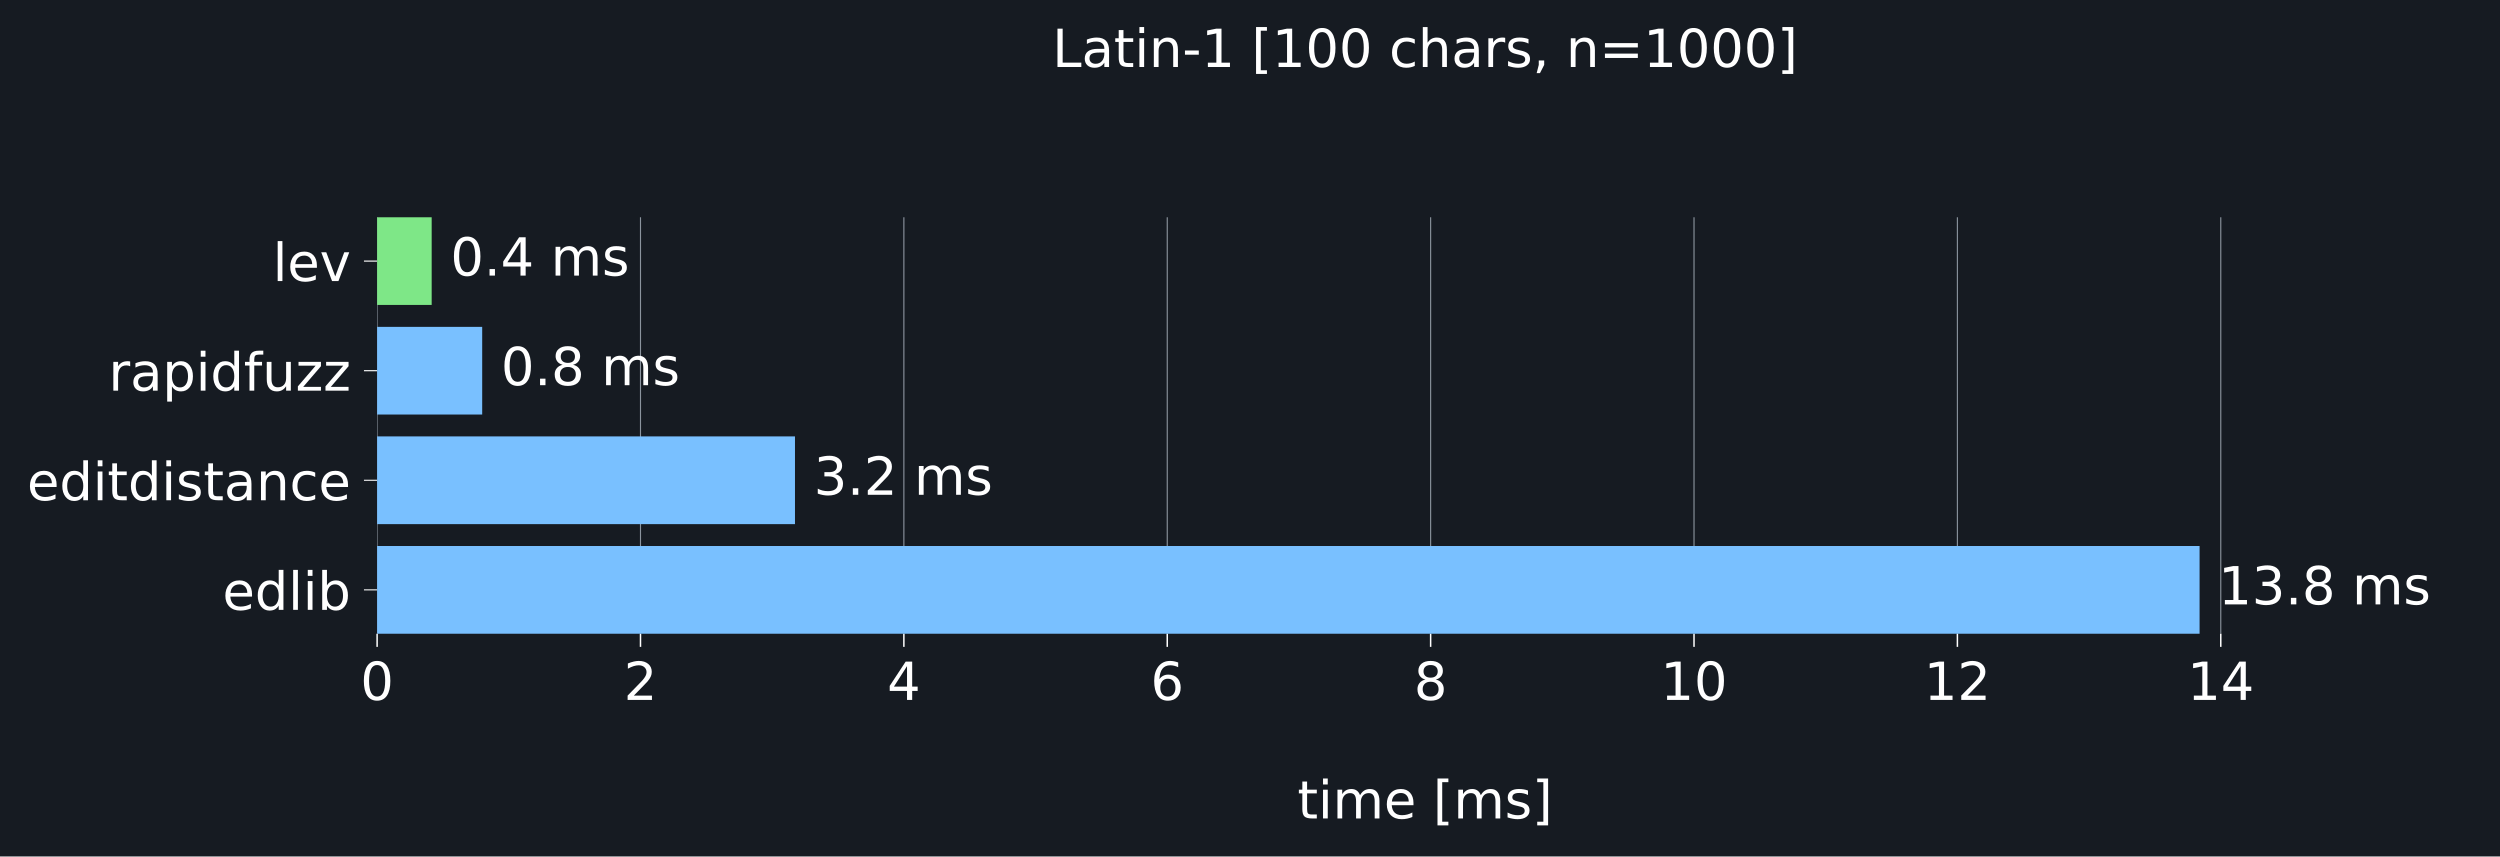
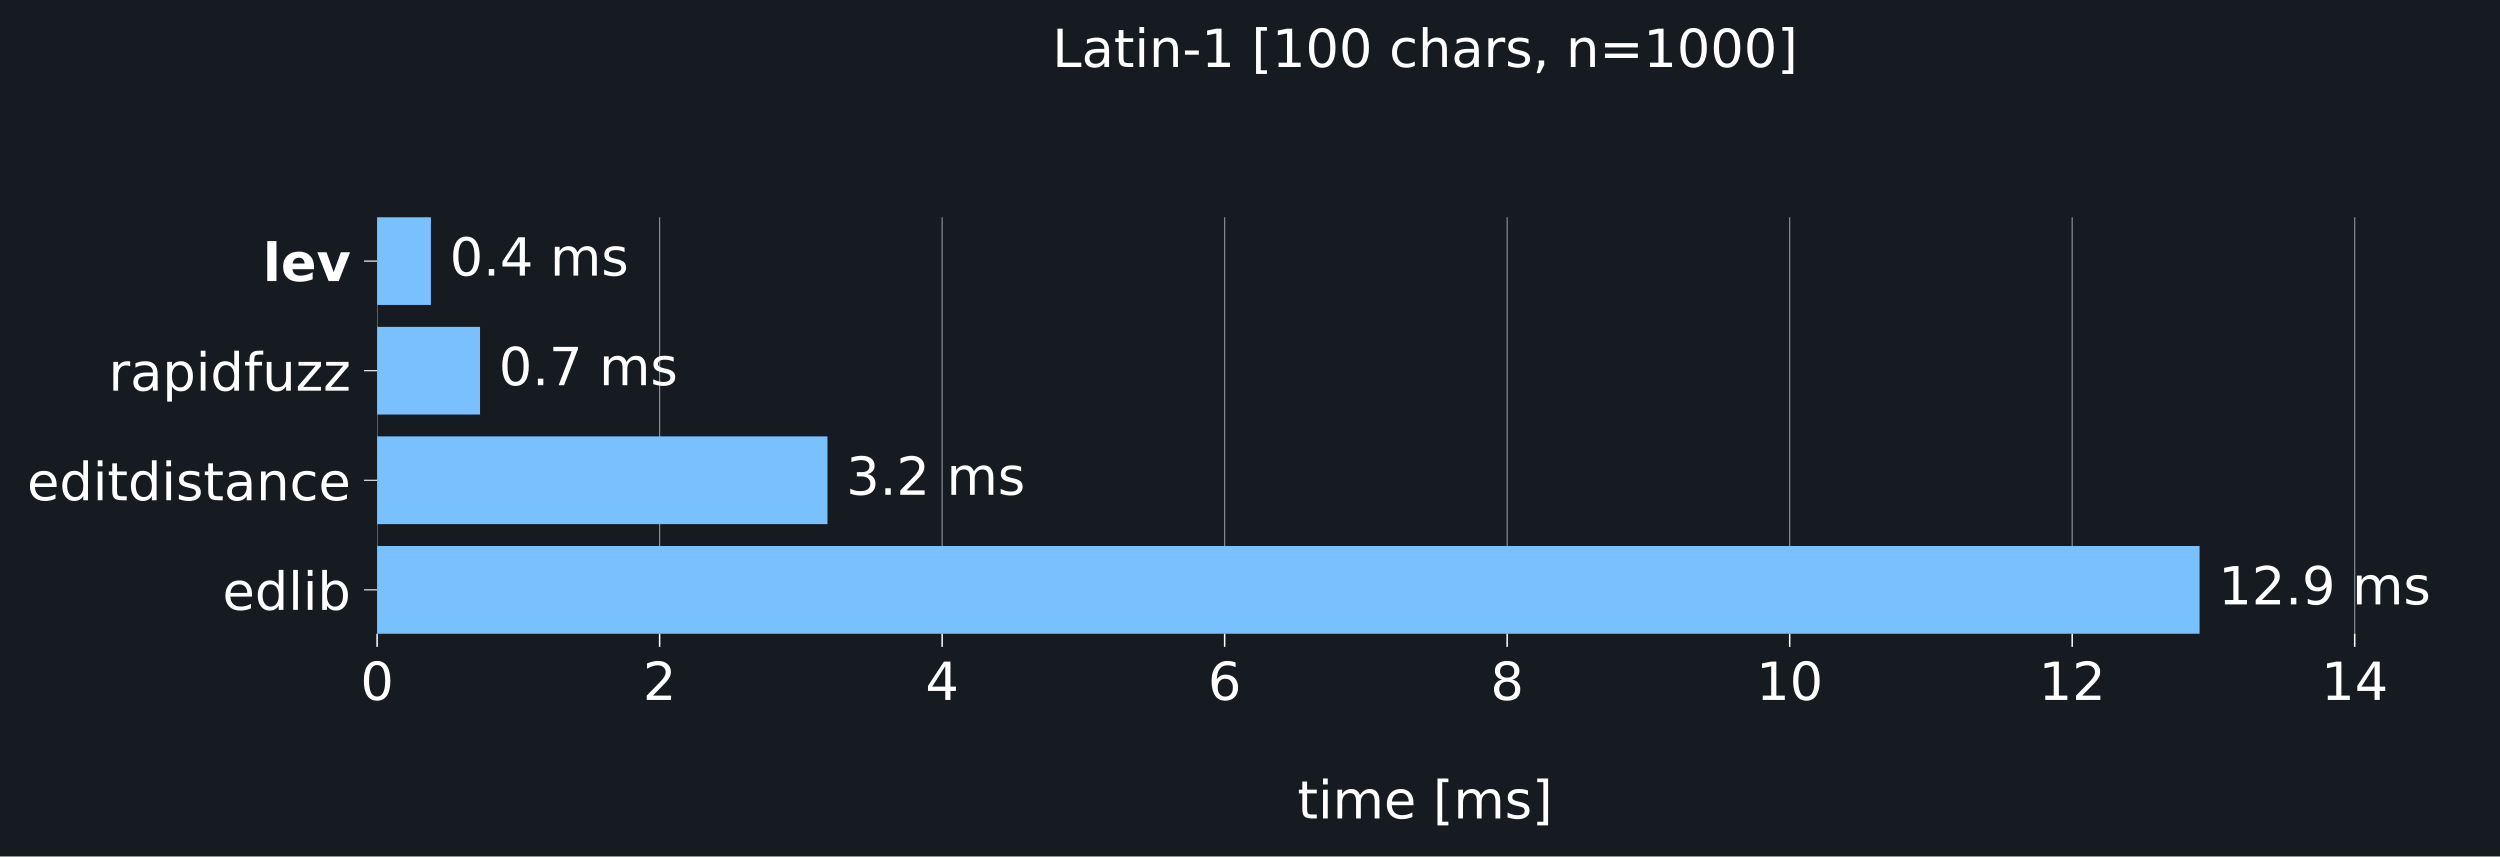
<svg xmlns="http://www.w3.org/2000/svg" xmlns:xlink="http://www.w3.org/1999/xlink" width="665.603pt" height="228.017pt" viewBox="0 0 665.603 228.017" version="1.1">
  <defs>
    <style type="text/css">*{stroke-linejoin: round; stroke-linecap: butt}</style>
  </defs>
  <g id="figure_1">
    <g id="patch_1">
      <path d="M 0 228.017 L 665.603 228.017 L 665.603 0 L 0 0 z " style="fill: #161b22" />
    </g>
    <g id="axes_1">
      <g id="patch_2">
        <path d="M 100.403 168.718 L 658.403 168.718 L 658.403 57.838 L 100.403 57.838 z " style="fill: #161b22" />
      </g>
      <g id="matplotlib.axis_1">
        <g id="xtick_1">
          <g id="line2d_1">
-             <path d="M 100.403 168.718 L 100.403 57.838 " clip-path="url(#p0ad738de52)" style="fill: none; stroke: #8b949e; stroke-width: 0.3; stroke-linecap: square" />
+             <path d="M 100.403 168.718 L 100.403 57.838 " clip-path="url(#pade854ccc3)" style="fill: none; stroke: #8b949e; stroke-width: 0.3; stroke-linecap: square" />
          </g>
          <g id="line2d_2">
            <defs>
-               <path id="m65cae8bba0" d="M 0 0 L 0 3.5 " style="stroke: #ffffff; stroke-width: 0.4" />
+               <path id="m2559ff6b00" d="M 0 0 L 0 3.5 " style="stroke: #ffffff; stroke-width: 0.4" />
            </defs>
            <g>
-               <use xlink:href="#m65cae8bba0" x="100.403" y="168.718" style="fill: #ffffff; stroke: #ffffff; stroke-width: 0.4" />
+               <use xlink:href="#m2559ff6b00" x="100.403" y="168.718" style="fill: #ffffff; stroke: #ffffff; stroke-width: 0.4" />
            </g>
          </g>
          <g id="text_1">
            <g style="fill: #ffffff" transform="translate(95.94906 186.3556) scale(0.14 -0.14)">
              <defs>
                <path id="DejaVuSans-30" d="M 2034 4250 Q 1547 4250 1301 3770 Q 1056 3291 1056 2328 Q 1056 1369 1301 889 Q 1547 409 2034 409 Q 2525 409 2770 889 Q 3016 1369 3016 2328 Q 3016 3291 2770 3770 Q 2525 4250 2034 4250 z M 2034 4750 Q 2819 4750 3233 4129 Q 3647 3509 3647 2328 Q 3647 1150 3233 529 Q 2819 -91 2034 -91 Q 1250 -91 836 529 Q 422 1150 422 2328 Q 422 3509 836 4129 Q 1250 4750 2034 4750 z " transform="scale(0.015625)" />
              </defs>
              <use xlink:href="#DejaVuSans-30" />
            </g>
          </g>
        </g>
        <g id="xtick_2">
          <g id="line2d_3">
-             <path d="M 170.525 168.718 L 170.525 57.838 " clip-path="url(#p0ad738de52)" style="fill: none; stroke: #8b949e; stroke-width: 0.3; stroke-linecap: square" />
+             <path d="M 175.619 168.718 L 175.619 57.838 " clip-path="url(#pade854ccc3)" style="fill: none; stroke: #8b949e; stroke-width: 0.3; stroke-linecap: square" />
          </g>
          <g id="line2d_4">
            <g>
-               <use xlink:href="#m65cae8bba0" x="170.525" y="168.718" style="fill: #ffffff; stroke: #ffffff; stroke-width: 0.4" />
+               <use xlink:href="#m2559ff6b00" x="175.619" y="168.718" style="fill: #ffffff; stroke: #ffffff; stroke-width: 0.4" />
            </g>
          </g>
          <g id="text_2">
-             <g style="fill: #ffffff" transform="translate(166.0716 186.3556) scale(0.14 -0.14)">
+             <g style="fill: #ffffff" transform="translate(171.1656 186.3556) scale(0.14 -0.14)">
              <defs>
                <path id="DejaVuSans-32" d="M 1228 531 L 3431 531 L 3431 0 L 469 0 L 469 531 Q 828 903 1448 1529 Q 2069 2156 2228 2338 Q 2531 2678 2651 2914 Q 2772 3150 2772 3378 Q 2772 3750 2511 3984 Q 2250 4219 1831 4219 Q 1534 4219 1204 4116 Q 875 4013 500 3803 L 500 4441 Q 881 4594 1212 4672 Q 1544 4750 1819 4750 Q 2544 4750 2975 4387 Q 3406 4025 3406 3419 Q 3406 3131 3298 2873 Q 3191 2616 2906 2266 Q 2828 2175 2409 1742 Q 1991 1309 1228 531 z " transform="scale(0.015625)" />
              </defs>
              <use xlink:href="#DejaVuSans-32" />
            </g>
          </g>
        </g>
        <g id="xtick_3">
          <g id="line2d_5">
-             <path d="M 240.648 168.718 L 240.648 57.838 " clip-path="url(#p0ad738de52)" style="fill: none; stroke: #8b949e; stroke-width: 0.3; stroke-linecap: square" />
+             <path d="M 250.836 168.718 L 250.836 57.838 " clip-path="url(#pade854ccc3)" style="fill: none; stroke: #8b949e; stroke-width: 0.3; stroke-linecap: square" />
          </g>
          <g id="line2d_6">
            <g>
-               <use xlink:href="#m65cae8bba0" x="240.648" y="168.718" style="fill: #ffffff; stroke: #ffffff; stroke-width: 0.4" />
+               <use xlink:href="#m2559ff6b00" x="250.836" y="168.718" style="fill: #ffffff; stroke: #ffffff; stroke-width: 0.4" />
            </g>
          </g>
          <g id="text_3">
-             <g style="fill: #ffffff" transform="translate(236.1942 186.3556) scale(0.14 -0.14)">
+             <g style="fill: #ffffff" transform="translate(246.3822 186.3556) scale(0.14 -0.14)">
              <defs>
                <path id="DejaVuSans-34" d="M 2419 4116 L 825 1625 L 2419 1625 L 2419 4116 z M 2253 4666 L 3047 4666 L 3047 1625 L 3713 1625 L 3713 1100 L 3047 1100 L 3047 0 L 2419 0 L 2419 1100 L 313 1100 L 313 1709 L 2253 4666 z " transform="scale(0.015625)" />
              </defs>
              <use xlink:href="#DejaVuSans-34" />
            </g>
          </g>
        </g>
        <g id="xtick_4">
          <g id="line2d_7">
-             <path d="M 310.77 168.718 L 310.77 57.838 " clip-path="url(#p0ad738de52)" style="fill: none; stroke: #8b949e; stroke-width: 0.3; stroke-linecap: square" />
+             <path d="M 326.053 168.718 L 326.053 57.838 " clip-path="url(#pade854ccc3)" style="fill: none; stroke: #8b949e; stroke-width: 0.3; stroke-linecap: square" />
          </g>
          <g id="line2d_8">
            <g>
-               <use xlink:href="#m65cae8bba0" x="310.77" y="168.718" style="fill: #ffffff; stroke: #ffffff; stroke-width: 0.4" />
+               <use xlink:href="#m2559ff6b00" x="326.053" y="168.718" style="fill: #ffffff; stroke: #ffffff; stroke-width: 0.4" />
            </g>
          </g>
          <g id="text_4">
-             <g style="fill: #ffffff" transform="translate(306.3167 186.3556) scale(0.14 -0.14)">
+             <g style="fill: #ffffff" transform="translate(321.5988 186.3556) scale(0.14 -0.14)">
              <defs>
                <path id="DejaVuSans-36" d="M 2113 2584 Q 1688 2584 1439 2293 Q 1191 2003 1191 1497 Q 1191 994 1439 701 Q 1688 409 2113 409 Q 2538 409 2786 701 Q 3034 994 3034 1497 Q 3034 2003 2786 2293 Q 2538 2584 2113 2584 z M 3366 4563 L 3366 3988 Q 3128 4100 2886 4159 Q 2644 4219 2406 4219 Q 1781 4219 1451 3797 Q 1122 3375 1075 2522 Q 1259 2794 1537 2939 Q 1816 3084 2150 3084 Q 2853 3084 3261 2657 Q 3669 2231 3669 1497 Q 3669 778 3244 343 Q 2819 -91 2113 -91 Q 1303 -91 875 529 Q 447 1150 447 2328 Q 447 3434 972 4092 Q 1497 4750 2381 4750 Q 2619 4750 2861 4703 Q 3103 4656 3366 4563 z " transform="scale(0.015625)" />
              </defs>
              <use xlink:href="#DejaVuSans-36" />
            </g>
          </g>
        </g>
        <g id="xtick_5">
          <g id="line2d_9">
-             <path d="M 380.893 168.718 L 380.893 57.838 " clip-path="url(#p0ad738de52)" style="fill: none; stroke: #8b949e; stroke-width: 0.3; stroke-linecap: square" />
+             <path d="M 401.269 168.718 L 401.269 57.838 " clip-path="url(#pade854ccc3)" style="fill: none; stroke: #8b949e; stroke-width: 0.3; stroke-linecap: square" />
          </g>
          <g id="line2d_10">
            <g>
-               <use xlink:href="#m65cae8bba0" x="380.893" y="168.718" style="fill: #ffffff; stroke: #ffffff; stroke-width: 0.4" />
+               <use xlink:href="#m2559ff6b00" x="401.269" y="168.718" style="fill: #ffffff; stroke: #ffffff; stroke-width: 0.4" />
            </g>
          </g>
          <g id="text_5">
-             <g style="fill: #ffffff" transform="translate(376.4393 186.3556) scale(0.14 -0.14)">
+             <g style="fill: #ffffff" transform="translate(396.8153 186.3556) scale(0.14 -0.14)">
              <defs>
                <path id="DejaVuSans-38" d="M 2034 2216 Q 1584 2216 1326 1975 Q 1069 1734 1069 1313 Q 1069 891 1326 650 Q 1584 409 2034 409 Q 2484 409 2743 651 Q 3003 894 3003 1313 Q 3003 1734 2745 1975 Q 2488 2216 2034 2216 z M 1403 2484 Q 997 2584 770 2862 Q 544 3141 544 3541 Q 544 4100 942 4425 Q 1341 4750 2034 4750 Q 2731 4750 3128 4425 Q 3525 4100 3525 3541 Q 3525 3141 3298 2862 Q 3072 2584 2669 2484 Q 3125 2378 3379 2068 Q 3634 1759 3634 1313 Q 3634 634 3220 271 Q 2806 -91 2034 -91 Q 1263 -91 848 271 Q 434 634 434 1313 Q 434 1759 690 2068 Q 947 2378 1403 2484 z M 1172 3481 Q 1172 3119 1398 2916 Q 1625 2713 2034 2713 Q 2441 2713 2670 2916 Q 2900 3119 2900 3481 Q 2900 3844 2670 4047 Q 2441 4250 2034 4250 Q 1625 4250 1398 4047 Q 1172 3844 1172 3481 z " transform="scale(0.015625)" />
              </defs>
              <use xlink:href="#DejaVuSans-38" />
            </g>
          </g>
        </g>
        <g id="xtick_6">
          <g id="line2d_11">
-             <path d="M 451.016 168.718 L 451.016 57.838 " clip-path="url(#p0ad738de52)" style="fill: none; stroke: #8b949e; stroke-width: 0.3; stroke-linecap: square" />
+             <path d="M 476.486 168.718 L 476.486 57.838 " clip-path="url(#pade854ccc3)" style="fill: none; stroke: #8b949e; stroke-width: 0.3; stroke-linecap: square" />
          </g>
          <g id="line2d_12">
            <g>
-               <use xlink:href="#m65cae8bba0" x="451.016" y="168.718" style="fill: #ffffff; stroke: #ffffff; stroke-width: 0.4" />
+               <use xlink:href="#m2559ff6b00" x="476.486" y="168.718" style="fill: #ffffff; stroke: #ffffff; stroke-width: 0.4" />
            </g>
          </g>
          <g id="text_6">
-             <g style="fill: #ffffff" transform="translate(442.1081 186.3556) scale(0.14 -0.14)">
+             <g style="fill: #ffffff" transform="translate(467.5782 186.3556) scale(0.14 -0.14)">
              <defs>
                <path id="DejaVuSans-31" d="M 794 531 L 1825 531 L 1825 4091 L 703 3866 L 703 4441 L 1819 4666 L 2450 4666 L 2450 531 L 3481 531 L 3481 0 L 794 0 L 794 531 z " transform="scale(0.015625)" />
              </defs>
              <use xlink:href="#DejaVuSans-31" />
              <use xlink:href="#DejaVuSans-30" transform="translate(63.62305 0)" />
            </g>
          </g>
        </g>
        <g id="xtick_7">
          <g id="line2d_13">
-             <path d="M 521.138 168.718 L 521.138 57.838 " clip-path="url(#p0ad738de52)" style="fill: none; stroke: #8b949e; stroke-width: 0.3; stroke-linecap: square" />
+             <path d="M 551.702 168.718 L 551.702 57.838 " clip-path="url(#pade854ccc3)" style="fill: none; stroke: #8b949e; stroke-width: 0.3; stroke-linecap: square" />
          </g>
          <g id="line2d_14">
            <g>
-               <use xlink:href="#m65cae8bba0" x="521.138" y="168.718" style="fill: #ffffff; stroke: #ffffff; stroke-width: 0.4" />
+               <use xlink:href="#m2559ff6b00" x="551.702" y="168.718" style="fill: #ffffff; stroke: #ffffff; stroke-width: 0.4" />
            </g>
          </g>
          <g id="text_7">
-             <g style="fill: #ffffff" transform="translate(512.2306 186.3556) scale(0.14 -0.14)">
+             <g style="fill: #ffffff" transform="translate(542.7947 186.3556) scale(0.14 -0.14)">
              <use xlink:href="#DejaVuSans-31" />
              <use xlink:href="#DejaVuSans-32" transform="translate(63.62305 0)" />
            </g>
          </g>
        </g>
        <g id="xtick_8">
          <g id="line2d_15">
-             <path d="M 591.261 168.718 L 591.261 57.838 " clip-path="url(#p0ad738de52)" style="fill: none; stroke: #8b949e; stroke-width: 0.3; stroke-linecap: square" />
+             <path d="M 626.919 168.718 L 626.919 57.838 " clip-path="url(#pade854ccc3)" style="fill: none; stroke: #8b949e; stroke-width: 0.3; stroke-linecap: square" />
          </g>
          <g id="line2d_16">
            <g>
-               <use xlink:href="#m65cae8bba0" x="591.261" y="168.718" style="fill: #ffffff; stroke: #ffffff; stroke-width: 0.4" />
+               <use xlink:href="#m2559ff6b00" x="626.919" y="168.718" style="fill: #ffffff; stroke: #ffffff; stroke-width: 0.4" />
            </g>
          </g>
          <g id="text_8">
-             <g style="fill: #ffffff" transform="translate(582.3532 186.3556) scale(0.14 -0.14)">
+             <g style="fill: #ffffff" transform="translate(618.0113 186.3556) scale(0.14 -0.14)">
              <use xlink:href="#DejaVuSans-31" />
              <use xlink:href="#DejaVuSans-34" transform="translate(63.62305 0)" />
            </g>
          </g>
        </g>
        <g id="text_9">
          <g style="fill: #ffffff" transform="translate(345.4364 217.905) scale(0.14 -0.14)">
            <defs>
              <path id="DejaVuSans-74" d="M 1172 4494 L 1172 3500 L 2356 3500 L 2356 3053 L 1172 3053 L 1172 1153 Q 1172 725 1289 603 Q 1406 481 1766 481 L 2356 481 L 2356 0 L 1766 0 Q 1100 0 847 248 Q 594 497 594 1153 L 594 3053 L 172 3053 L 172 3500 L 594 3500 L 594 4494 L 1172 4494 z " transform="scale(0.015625)" />
              <path id="DejaVuSans-69" d="M 603 3500 L 1178 3500 L 1178 0 L 603 0 L 603 3500 z M 603 4863 L 1178 4863 L 1178 4134 L 603 4134 L 603 4863 z " transform="scale(0.015625)" />
              <path id="DejaVuSans-6d" d="M 3328 2828 Q 3544 3216 3844 3400 Q 4144 3584 4550 3584 Q 5097 3584 5394 3201 Q 5691 2819 5691 2113 L 5691 0 L 5113 0 L 5113 2094 Q 5113 2597 4934 2840 Q 4756 3084 4391 3084 Q 3944 3084 3684 2787 Q 3425 2491 3425 1978 L 3425 0 L 2847 0 L 2847 2094 Q 2847 2600 2669 2842 Q 2491 3084 2119 3084 Q 1678 3084 1418 2786 Q 1159 2488 1159 1978 L 1159 0 L 581 0 L 581 3500 L 1159 3500 L 1159 2956 Q 1356 3278 1631 3431 Q 1906 3584 2284 3584 Q 2666 3584 2933 3390 Q 3200 3197 3328 2828 z " transform="scale(0.015625)" />
              <path id="DejaVuSans-65" d="M 3597 1894 L 3597 1613 L 953 1613 Q 991 1019 1311 708 Q 1631 397 2203 397 Q 2534 397 2845 478 Q 3156 559 3463 722 L 3463 178 Q 3153 47 2828 -22 Q 2503 -91 2169 -91 Q 1331 -91 842 396 Q 353 884 353 1716 Q 353 2575 817 3079 Q 1281 3584 2069 3584 Q 2775 3584 3186 3129 Q 3597 2675 3597 1894 z M 3022 2063 Q 3016 2534 2758 2815 Q 2500 3097 2075 3097 Q 1594 3097 1305 2825 Q 1016 2553 972 2059 L 3022 2063 z " transform="scale(0.015625)" />
              <path id="DejaVuSans-20" transform="scale(0.015625)" />
              <path id="DejaVuSans-5b" d="M 550 4863 L 1875 4863 L 1875 4416 L 1125 4416 L 1125 -397 L 1875 -397 L 1875 -844 L 550 -844 L 550 4863 z " transform="scale(0.015625)" />
              <path id="DejaVuSans-73" d="M 2834 3397 L 2834 2853 Q 2591 2978 2328 3040 Q 2066 3103 1784 3103 Q 1356 3103 1142 2972 Q 928 2841 928 2578 Q 928 2378 1081 2264 Q 1234 2150 1697 2047 L 1894 2003 Q 2506 1872 2764 1633 Q 3022 1394 3022 966 Q 3022 478 2636 193 Q 2250 -91 1575 -91 Q 1294 -91 989 -36 Q 684 19 347 128 L 347 722 Q 666 556 975 473 Q 1284 391 1588 391 Q 1994 391 2212 530 Q 2431 669 2431 922 Q 2431 1156 2273 1281 Q 2116 1406 1581 1522 L 1381 1569 Q 847 1681 609 1914 Q 372 2147 372 2553 Q 372 3047 722 3315 Q 1072 3584 1716 3584 Q 2034 3584 2315 3537 Q 2597 3491 2834 3397 z " transform="scale(0.015625)" />
              <path id="DejaVuSans-5d" d="M 1947 4863 L 1947 -844 L 622 -844 L 622 -397 L 1369 -397 L 1369 4416 L 622 4416 L 622 4863 L 1947 4863 z " transform="scale(0.015625)" />
            </defs>
            <use xlink:href="#DejaVuSans-74" />
            <use xlink:href="#DejaVuSans-69" transform="translate(39.20898 0)" />
            <use xlink:href="#DejaVuSans-6d" transform="translate(66.99219 0)" />
            <use xlink:href="#DejaVuSans-65" transform="translate(164.4043 0)" />
            <use xlink:href="#DejaVuSans-20" transform="translate(225.9277 0)" />
            <use xlink:href="#DejaVuSans-5b" transform="translate(257.7148 0)" />
            <use xlink:href="#DejaVuSans-6d" transform="translate(296.7285 0)" />
            <use xlink:href="#DejaVuSans-73" transform="translate(394.1406 0)" />
            <use xlink:href="#DejaVuSans-5d" transform="translate(446.2402 0)" />
          </g>
        </g>
      </g>
      <g id="matplotlib.axis_2">
        <g id="ytick_1">
          <g id="line2d_17">
            <defs>
-               <path id="m9c69e8c4ce" d="M 0 0 L -3.5 0 " style="stroke: #ffffff; stroke-width: 0.3" />
+               <path id="mf259ffebe1" d="M 0 0 L -3.5 0 " style="stroke: #ffffff; stroke-width: 0.3" />
            </defs>
            <g>
-               <use xlink:href="#m9c69e8c4ce" x="100.403" y="157.046" style="fill: #ffffff; stroke: #ffffff; stroke-width: 0.3" />
+               <use xlink:href="#mf259ffebe1" x="100.403" y="157.046" style="fill: #ffffff; stroke: #ffffff; stroke-width: 0.3" />
            </g>
          </g>
          <g id="text_10">
            <g style="fill: #ffffff" transform="translate(59.23406 162.3651) scale(0.14 -0.14)">
              <defs>
                <path id="DejaVuSans-64" d="M 2906 2969 L 2906 4863 L 3481 4863 L 3481 0 L 2906 0 L 2906 525 Q 2725 213 2448 61 Q 2172 -91 1784 -91 Q 1150 -91 751 415 Q 353 922 353 1747 Q 353 2572 751 3078 Q 1150 3584 1784 3584 Q 2172 3584 2448 3432 Q 2725 3281 2906 2969 z M 947 1747 Q 947 1113 1208 752 Q 1469 391 1925 391 Q 2381 391 2643 752 Q 2906 1113 2906 1747 Q 2906 2381 2643 2742 Q 2381 3103 1925 3103 Q 1469 3103 1208 2742 Q 947 2381 947 1747 z " transform="scale(0.015625)" />
                <path id="DejaVuSans-6c" d="M 603 4863 L 1178 4863 L 1178 0 L 603 0 L 603 4863 z " transform="scale(0.015625)" />
                <path id="DejaVuSans-62" d="M 3116 1747 Q 3116 2381 2855 2742 Q 2594 3103 2138 3103 Q 1681 3103 1420 2742 Q 1159 2381 1159 1747 Q 1159 1113 1420 752 Q 1681 391 2138 391 Q 2594 391 2855 752 Q 3116 1113 3116 1747 z M 1159 2969 Q 1341 3281 1617 3432 Q 1894 3584 2278 3584 Q 2916 3584 3314 3078 Q 3713 2572 3713 1747 Q 3713 922 3314 415 Q 2916 -91 2278 -91 Q 1894 -91 1617 61 Q 1341 213 1159 525 L 1159 0 L 581 0 L 581 4863 L 1159 4863 L 1159 2969 z " transform="scale(0.015625)" />
              </defs>
              <use xlink:href="#DejaVuSans-65" />
              <use xlink:href="#DejaVuSans-64" transform="translate(61.52344 0)" />
              <use xlink:href="#DejaVuSans-6c" transform="translate(125 0)" />
              <use xlink:href="#DejaVuSans-69" transform="translate(152.7832 0)" />
              <use xlink:href="#DejaVuSans-62" transform="translate(180.5664 0)" />
            </g>
          </g>
        </g>
        <g id="ytick_2">
          <g id="line2d_18">
            <g>
-               <use xlink:href="#m9c69e8c4ce" x="100.403" y="127.867" style="fill: #ffffff; stroke: #ffffff; stroke-width: 0.3" />
+               <use xlink:href="#mf259ffebe1" x="100.403" y="127.867" style="fill: #ffffff; stroke: #ffffff; stroke-width: 0.3" />
            </g>
          </g>
          <g id="text_11">
            <g style="fill: #ffffff" transform="translate(7.2 133.1862) scale(0.14 -0.14)">
              <defs>
                <path id="DejaVuSans-61" d="M 2194 1759 Q 1497 1759 1228 1600 Q 959 1441 959 1056 Q 959 750 1161 570 Q 1363 391 1709 391 Q 2188 391 2477 730 Q 2766 1069 2766 1631 L 2766 1759 L 2194 1759 z M 3341 1997 L 3341 0 L 2766 0 L 2766 531 Q 2569 213 2275 61 Q 1981 -91 1556 -91 Q 1019 -91 701 211 Q 384 513 384 1019 Q 384 1609 779 1909 Q 1175 2209 1959 2209 L 2766 2209 L 2766 2266 Q 2766 2663 2505 2880 Q 2244 3097 1772 3097 Q 1472 3097 1187 3025 Q 903 2953 641 2809 L 641 3341 Q 956 3463 1253 3523 Q 1550 3584 1831 3584 Q 2591 3584 2966 3190 Q 3341 2797 3341 1997 z " transform="scale(0.015625)" />
                <path id="DejaVuSans-6e" d="M 3513 2113 L 3513 0 L 2938 0 L 2938 2094 Q 2938 2591 2744 2837 Q 2550 3084 2163 3084 Q 1697 3084 1428 2787 Q 1159 2491 1159 1978 L 1159 0 L 581 0 L 581 3500 L 1159 3500 L 1159 2956 Q 1366 3272 1645 3428 Q 1925 3584 2291 3584 Q 2894 3584 3203 3211 Q 3513 2838 3513 2113 z " transform="scale(0.015625)" />
                <path id="DejaVuSans-63" d="M 3122 3366 L 3122 2828 Q 2878 2963 2633 3030 Q 2388 3097 2138 3097 Q 1578 3097 1268 2742 Q 959 2388 959 1747 Q 959 1106 1268 751 Q 1578 397 2138 397 Q 2388 397 2633 464 Q 2878 531 3122 666 L 3122 134 Q 2881 22 2623 -34 Q 2366 -91 2075 -91 Q 1284 -91 818 406 Q 353 903 353 1747 Q 353 2603 823 3093 Q 1294 3584 2113 3584 Q 2378 3584 2631 3529 Q 2884 3475 3122 3366 z " transform="scale(0.015625)" />
              </defs>
              <use xlink:href="#DejaVuSans-65" />
              <use xlink:href="#DejaVuSans-64" transform="translate(61.52344 0)" />
              <use xlink:href="#DejaVuSans-69" transform="translate(125 0)" />
              <use xlink:href="#DejaVuSans-74" transform="translate(152.7832 0)" />
              <use xlink:href="#DejaVuSans-64" transform="translate(191.9922 0)" />
              <use xlink:href="#DejaVuSans-69" transform="translate(255.4688 0)" />
              <use xlink:href="#DejaVuSans-73" transform="translate(283.252 0)" />
              <use xlink:href="#DejaVuSans-74" transform="translate(335.3516 0)" />
              <use xlink:href="#DejaVuSans-61" transform="translate(374.5605 0)" />
              <use xlink:href="#DejaVuSans-6e" transform="translate(435.8398 0)" />
              <use xlink:href="#DejaVuSans-63" transform="translate(499.2188 0)" />
              <use xlink:href="#DejaVuSans-65" transform="translate(554.1992 0)" />
            </g>
          </g>
        </g>
        <g id="ytick_3">
          <g id="line2d_19">
            <g>
-               <use xlink:href="#m9c69e8c4ce" x="100.403" y="98.688" style="fill: #ffffff; stroke: #ffffff; stroke-width: 0.3" />
+               <use xlink:href="#mf259ffebe1" x="100.403" y="98.688" style="fill: #ffffff; stroke: #ffffff; stroke-width: 0.3" />
            </g>
          </g>
          <g id="text_12">
            <g style="fill: #ffffff" transform="translate(28.90656 104.0072) scale(0.14 -0.14)">
              <defs>
                <path id="DejaVuSans-72" d="M 2631 2963 Q 2534 3019 2420 3045 Q 2306 3072 2169 3072 Q 1681 3072 1420 2755 Q 1159 2438 1159 1844 L 1159 0 L 581 0 L 581 3500 L 1159 3500 L 1159 2956 Q 1341 3275 1631 3429 Q 1922 3584 2338 3584 Q 2397 3584 2469 3576 Q 2541 3569 2628 3553 L 2631 2963 z " transform="scale(0.015625)" />
                <path id="DejaVuSans-70" d="M 1159 525 L 1159 -1331 L 581 -1331 L 581 3500 L 1159 3500 L 1159 2969 Q 1341 3281 1617 3432 Q 1894 3584 2278 3584 Q 2916 3584 3314 3078 Q 3713 2572 3713 1747 Q 3713 922 3314 415 Q 2916 -91 2278 -91 Q 1894 -91 1617 61 Q 1341 213 1159 525 z M 3116 1747 Q 3116 2381 2855 2742 Q 2594 3103 2138 3103 Q 1681 3103 1420 2742 Q 1159 2381 1159 1747 Q 1159 1113 1420 752 Q 1681 391 2138 391 Q 2594 391 2855 752 Q 3116 1113 3116 1747 z " transform="scale(0.015625)" />
                <path id="DejaVuSans-66" d="M 2375 4863 L 2375 4384 L 1825 4384 Q 1516 4384 1395 4259 Q 1275 4134 1275 3809 L 1275 3500 L 2222 3500 L 2222 3053 L 1275 3053 L 1275 0 L 697 0 L 697 3053 L 147 3053 L 147 3500 L 697 3500 L 697 3744 Q 697 4328 969 4595 Q 1241 4863 1831 4863 L 2375 4863 z " transform="scale(0.015625)" />
                <path id="DejaVuSans-75" d="M 544 1381 L 544 3500 L 1119 3500 L 1119 1403 Q 1119 906 1312 657 Q 1506 409 1894 409 Q 2359 409 2629 706 Q 2900 1003 2900 1516 L 2900 3500 L 3475 3500 L 3475 0 L 2900 0 L 2900 538 Q 2691 219 2414 64 Q 2138 -91 1772 -91 Q 1169 -91 856 284 Q 544 659 544 1381 z M 1991 3584 L 1991 3584 z " transform="scale(0.015625)" />
                <path id="DejaVuSans-7a" d="M 353 3500 L 3084 3500 L 3084 2975 L 922 459 L 3084 459 L 3084 0 L 275 0 L 275 525 L 2438 3041 L 353 3041 L 353 3500 z " transform="scale(0.015625)" />
              </defs>
              <use xlink:href="#DejaVuSans-72" />
              <use xlink:href="#DejaVuSans-61" transform="translate(41.11328 0)" />
              <use xlink:href="#DejaVuSans-70" transform="translate(102.3926 0)" />
              <use xlink:href="#DejaVuSans-69" transform="translate(165.8691 0)" />
              <use xlink:href="#DejaVuSans-64" transform="translate(193.6523 0)" />
              <use xlink:href="#DejaVuSans-66" transform="translate(257.1289 0)" />
              <use xlink:href="#DejaVuSans-75" transform="translate(292.334 0)" />
              <use xlink:href="#DejaVuSans-7a" transform="translate(355.7129 0)" />
              <use xlink:href="#DejaVuSans-7a" transform="translate(408.2031 0)" />
            </g>
          </g>
        </g>
        <g id="ytick_4">
          <g id="line2d_20">
            <g>
-               <use xlink:href="#m9c69e8c4ce" x="100.403" y="69.509" style="fill: #ffffff; stroke: #ffffff; stroke-width: 0.3" />
+               <use xlink:href="#mf259ffebe1" x="100.403" y="69.509" style="fill: #ffffff; stroke: #ffffff; stroke-width: 0.3" />
            </g>
          </g>
          <g id="text_13">
-             <g style="fill: #ffffff" transform="translate(72.61281 74.8283) scale(0.14 -0.14)">
-               <defs>
-                 <path id="DejaVuSans-76" d="M 191 3500 L 800 3500 L 1894 563 L 2988 3500 L 3597 3500 L 2284 0 L 1503 0 L 191 3500 z " transform="scale(0.015625)" />
-               </defs>
-               <use xlink:href="#DejaVuSans-6c" />
-               <use xlink:href="#DejaVuSans-65" transform="translate(27.7832 0)" />
-               <use xlink:href="#DejaVuSans-76" transform="translate(89.30664 0)" />
+             <g style="fill: #ffffff" transform="translate(69.98125 74.8283) scale(0.14 -0.14)">
+               <defs>
+                 <path id="DejaVuSans-Bold-6c" d="M 538 4863 L 1656 4863 L 1656 0 L 538 0 L 538 4863 z " transform="scale(0.015625)" />
+                 <path id="DejaVuSans-Bold-65" d="M 4031 1759 L 4031 1441 L 1416 1441 Q 1456 1047 1700 850 Q 1944 653 2381 653 Q 2734 653 3104 758 Q 3475 863 3866 1075 L 3866 213 Q 3469 63 3072 -14 Q 2675 -91 2278 -91 Q 1328 -91 801 392 Q 275 875 275 1747 Q 275 2603 792 3093 Q 1309 3584 2216 3584 Q 3041 3584 3536 3087 Q 4031 2591 4031 1759 z M 2881 2131 Q 2881 2450 2695 2645 Q 2509 2841 2209 2841 Q 1884 2841 1681 2658 Q 1478 2475 1428 2131 L 2881 2131 z " transform="scale(0.015625)" />
+                 <path id="DejaVuSans-Bold-76" d="M 97 3500 L 1216 3500 L 2088 1081 L 2956 3500 L 4078 3500 L 2700 0 L 1472 0 L 97 3500 z " transform="scale(0.015625)" />
+               </defs>
+               <use xlink:href="#DejaVuSans-Bold-6c" />
+               <use xlink:href="#DejaVuSans-Bold-65" transform="translate(34.27734 0)" />
+               <use xlink:href="#DejaVuSans-Bold-76" transform="translate(102.0996 0)" />
            </g>
          </g>
        </g>
      </g>
      <g id="patch_3">
-         <path d="M 100.403 168.718 L 585.62 168.718 L 585.62 145.375 L 100.403 145.375 z " clip-path="url(#p0ad738de52)" style="fill: #79c0ff" />
+         <path d="M 100.403 168.718 L 585.62 168.718 L 585.62 145.375 L 100.403 145.375 z " clip-path="url(#pade854ccc3)" style="fill: #79c0ff" />
      </g>
      <g id="patch_4">
-         <path d="M 100.403 139.539 L 211.658 139.539 L 211.658 116.196 L 100.403 116.196 z " clip-path="url(#p0ad738de52)" style="fill: #79c0ff" />
+         <path d="M 100.403 139.539 L 220.306 139.539 L 220.306 116.196 L 100.403 116.196 z " clip-path="url(#pade854ccc3)" style="fill: #79c0ff" />
      </g>
      <g id="patch_5">
-         <path d="M 100.403 110.36 L 128.379 110.36 L 128.379 87.017 L 100.403 87.017 z " clip-path="url(#p0ad738de52)" style="fill: #79c0ff" />
+         <path d="M 100.403 110.36 L 127.807 110.36 L 127.807 87.017 L 100.403 87.017 z " clip-path="url(#pade854ccc3)" style="fill: #79c0ff" />
      </g>
      <g id="patch_6">
-         <path d="M 100.403 81.181 L 114.93 81.181 L 114.93 57.838 L 100.403 57.838 z " clip-path="url(#p0ad738de52)" style="fill: #7ee787" />
+         <path d="M 100.403 81.181 L 114.732 81.181 L 114.732 57.838 L 100.403 57.838 z " clip-path="url(#pade854ccc3)" style="fill: #79c0ff" />
      </g>
      <g id="text_14">
        <g style="fill: #ffffff" transform="translate(590.6202 160.9094) scale(0.14 -0.14)">
          <defs>
-             <path id="DejaVuSans-33" d="M 2597 2516 Q 3050 2419 3304 2112 Q 3559 1806 3559 1356 Q 3559 666 3084 287 Q 2609 -91 1734 -91 Q 1441 -91 1130 -33 Q 819 25 488 141 L 488 750 Q 750 597 1062 519 Q 1375 441 1716 441 Q 2309 441 2620 675 Q 2931 909 2931 1356 Q 2931 1769 2642 2001 Q 2353 2234 1838 2234 L 1294 2234 L 1294 2753 L 1863 2753 Q 2328 2753 2575 2939 Q 2822 3125 2822 3475 Q 2822 3834 2567 4026 Q 2313 4219 1838 4219 Q 1578 4219 1281 4162 Q 984 4106 628 3988 L 628 4550 Q 988 4650 1302 4700 Q 1616 4750 1894 4750 Q 2613 4750 3031 4423 Q 3450 4097 3450 3541 Q 3450 3153 3228 2886 Q 3006 2619 2597 2516 z " transform="scale(0.015625)" />
            <path id="DejaVuSans-2e" d="M 684 794 L 1344 794 L 1344 0 L 684 0 L 684 794 z " transform="scale(0.015625)" />
+             <path id="DejaVuSans-39" d="M 703 97 L 703 672 Q 941 559 1184 500 Q 1428 441 1663 441 Q 2288 441 2617 861 Q 2947 1281 2994 2138 Q 2813 1869 2534 1725 Q 2256 1581 1919 1581 Q 1219 1581 811 2004 Q 403 2428 403 3163 Q 403 3881 828 4315 Q 1253 4750 1959 4750 Q 2769 4750 3195 4129 Q 3622 3509 3622 2328 Q 3622 1225 3098 567 Q 2575 -91 1691 -91 Q 1453 -91 1209 -44 Q 966 3 703 97 z M 1959 2075 Q 2384 2075 2632 2365 Q 2881 2656 2881 3163 Q 2881 3666 2632 3958 Q 2384 4250 1959 4250 Q 1534 4250 1286 3958 Q 1038 3666 1038 3163 Q 1038 2656 1286 2365 Q 1534 2075 1959 2075 z " transform="scale(0.015625)" />
          </defs>
          <use xlink:href="#DejaVuSans-31" />
-           <use xlink:href="#DejaVuSans-33" transform="translate(63.62305 0)" />
+           <use xlink:href="#DejaVuSans-32" transform="translate(63.62305 0)" />
          <use xlink:href="#DejaVuSans-2e" transform="translate(127.2461 0)" />
-           <use xlink:href="#DejaVuSans-38" transform="translate(159.0332 0)" />
+           <use xlink:href="#DejaVuSans-39" transform="translate(159.0332 0)" />
          <use xlink:href="#DejaVuSans-20" transform="translate(222.6562 0)" />
          <use xlink:href="#DejaVuSans-6d" transform="translate(254.4434 0)" />
          <use xlink:href="#DejaVuSans-73" transform="translate(351.8555 0)" />
        </g>
      </g>
      <g id="text_15">
-         <g style="fill: #ffffff" transform="translate(216.6581 131.7304) scale(0.14 -0.14)">
+         <g style="fill: #ffffff" transform="translate(225.3059 131.7304) scale(0.14 -0.14)">
+           <defs>
+             <path id="DejaVuSans-33" d="M 2597 2516 Q 3050 2419 3304 2112 Q 3559 1806 3559 1356 Q 3559 666 3084 287 Q 2609 -91 1734 -91 Q 1441 -91 1130 -33 Q 819 25 488 141 L 488 750 Q 750 597 1062 519 Q 1375 441 1716 441 Q 2309 441 2620 675 Q 2931 909 2931 1356 Q 2931 1769 2642 2001 Q 2353 2234 1838 2234 L 1294 2234 L 1294 2753 L 1863 2753 Q 2328 2753 2575 2939 Q 2822 3125 2822 3475 Q 2822 3834 2567 4026 Q 2313 4219 1838 4219 Q 1578 4219 1281 4162 Q 984 4106 628 3988 L 628 4550 Q 988 4650 1302 4700 Q 1616 4750 1894 4750 Q 2613 4750 3031 4423 Q 3450 4097 3450 3541 Q 3450 3153 3228 2886 Q 3006 2619 2597 2516 z " transform="scale(0.015625)" />
+           </defs>
          <use xlink:href="#DejaVuSans-33" />
          <use xlink:href="#DejaVuSans-2e" transform="translate(63.62305 0)" />
          <use xlink:href="#DejaVuSans-32" transform="translate(95.41016 0)" />
          <use xlink:href="#DejaVuSans-20" transform="translate(159.0332 0)" />
          <use xlink:href="#DejaVuSans-6d" transform="translate(190.8203 0)" />
          <use xlink:href="#DejaVuSans-73" transform="translate(288.2324 0)" />
        </g>
      </g>
      <g id="text_16">
-         <g style="fill: #ffffff" transform="translate(133.3788 102.5515) scale(0.14 -0.14)">
+         <g style="fill: #ffffff" transform="translate(132.8067 102.5515) scale(0.14 -0.14)">
+           <defs>
+             <path id="DejaVuSans-37" d="M 525 4666 L 3525 4666 L 3525 4397 L 1831 0 L 1172 0 L 2766 4134 L 525 4134 L 525 4666 z " transform="scale(0.015625)" />
+           </defs>
          <use xlink:href="#DejaVuSans-30" />
          <use xlink:href="#DejaVuSans-2e" transform="translate(63.62305 0)" />
-           <use xlink:href="#DejaVuSans-38" transform="translate(95.41016 0)" />
+           <use xlink:href="#DejaVuSans-37" transform="translate(95.41016 0)" />
          <use xlink:href="#DejaVuSans-20" transform="translate(159.0332 0)" />
          <use xlink:href="#DejaVuSans-6d" transform="translate(190.8203 0)" />
          <use xlink:href="#DejaVuSans-73" transform="translate(288.2324 0)" />
        </g>
      </g>
      <g id="text_17">
-         <g style="fill: #ffffff" transform="translate(119.9299 73.37252) scale(0.14 -0.14)">
+         <g style="fill: #ffffff" transform="translate(119.7316 73.37252) scale(0.14 -0.14)">
          <use xlink:href="#DejaVuSans-30" />
          <use xlink:href="#DejaVuSans-2e" transform="translate(63.62305 0)" />
          <use xlink:href="#DejaVuSans-34" transform="translate(95.41016 0)" />
          <use xlink:href="#DejaVuSans-20" transform="translate(159.0332 0)" />
          <use xlink:href="#DejaVuSans-6d" transform="translate(190.8203 0)" />
          <use xlink:href="#DejaVuSans-73" transform="translate(288.2324 0)" />
        </g>
      </g>
      <g id="text_18">
        <g style="fill: #ffffff" transform="translate(280.1702 17.83781) scale(0.14 -0.14)">
          <defs>
            <path id="DejaVuSans-4c" d="M 628 4666 L 1259 4666 L 1259 531 L 3531 531 L 3531 0 L 628 0 L 628 4666 z " transform="scale(0.015625)" />
            <path id="DejaVuSans-2d" d="M 313 2009 L 1997 2009 L 1997 1497 L 313 1497 L 313 2009 z " transform="scale(0.015625)" />
            <path id="DejaVuSans-68" d="M 3513 2113 L 3513 0 L 2938 0 L 2938 2094 Q 2938 2591 2744 2837 Q 2550 3084 2163 3084 Q 1697 3084 1428 2787 Q 1159 2491 1159 1978 L 1159 0 L 581 0 L 581 4863 L 1159 4863 L 1159 2956 Q 1366 3272 1645 3428 Q 1925 3584 2291 3584 Q 2894 3584 3203 3211 Q 3513 2838 3513 2113 z " transform="scale(0.015625)" />
            <path id="DejaVuSans-2c" d="M 750 794 L 1409 794 L 1409 256 L 897 -744 L 494 -744 L 750 256 L 750 794 z " transform="scale(0.015625)" />
            <path id="DejaVuSans-3d" d="M 678 2906 L 4684 2906 L 4684 2381 L 678 2381 L 678 2906 z M 678 1631 L 4684 1631 L 4684 1100 L 678 1100 L 678 1631 z " transform="scale(0.015625)" />
          </defs>
          <use xlink:href="#DejaVuSans-4c" />
          <use xlink:href="#DejaVuSans-61" transform="translate(55.71289 0)" />
          <use xlink:href="#DejaVuSans-74" transform="translate(116.9922 0)" />
          <use xlink:href="#DejaVuSans-69" transform="translate(156.2012 0)" />
          <use xlink:href="#DejaVuSans-6e" transform="translate(183.9844 0)" />
          <use xlink:href="#DejaVuSans-2d" transform="translate(247.3633 0)" />
          <use xlink:href="#DejaVuSans-31" transform="translate(283.4473 0)" />
          <use xlink:href="#DejaVuSans-20" transform="translate(347.0703 0)" />
          <use xlink:href="#DejaVuSans-5b" transform="translate(378.8574 0)" />
          <use xlink:href="#DejaVuSans-31" transform="translate(417.8711 0)" />
          <use xlink:href="#DejaVuSans-30" transform="translate(481.4941 0)" />
          <use xlink:href="#DejaVuSans-30" transform="translate(545.1172 0)" />
          <use xlink:href="#DejaVuSans-20" transform="translate(608.7402 0)" />
          <use xlink:href="#DejaVuSans-63" transform="translate(640.5273 0)" />
          <use xlink:href="#DejaVuSans-68" transform="translate(695.5078 0)" />
          <use xlink:href="#DejaVuSans-61" transform="translate(758.8867 0)" />
          <use xlink:href="#DejaVuSans-72" transform="translate(820.166 0)" />
          <use xlink:href="#DejaVuSans-73" transform="translate(861.2793 0)" />
          <use xlink:href="#DejaVuSans-2c" transform="translate(913.3789 0)" />
          <use xlink:href="#DejaVuSans-20" transform="translate(945.166 0)" />
          <use xlink:href="#DejaVuSans-6e" transform="translate(976.9531 0)" />
          <use xlink:href="#DejaVuSans-3d" transform="translate(1040.332 0)" />
          <use xlink:href="#DejaVuSans-31" transform="translate(1124.121 0)" />
          <use xlink:href="#DejaVuSans-30" transform="translate(1187.744 0)" />
          <use xlink:href="#DejaVuSans-30" transform="translate(1251.367 0)" />
          <use xlink:href="#DejaVuSans-30" transform="translate(1314.99 0)" />
          <use xlink:href="#DejaVuSans-5d" transform="translate(1378.613 0)" />
        </g>
      </g>
    </g>
  </g>
  <defs>
-     <clipPath id="p0ad738de52">
+     <clipPath id="pade854ccc3">
      <rect x="100.403" y="57.838" width="558" height="110.88" />
    </clipPath>
  </defs>
</svg>
